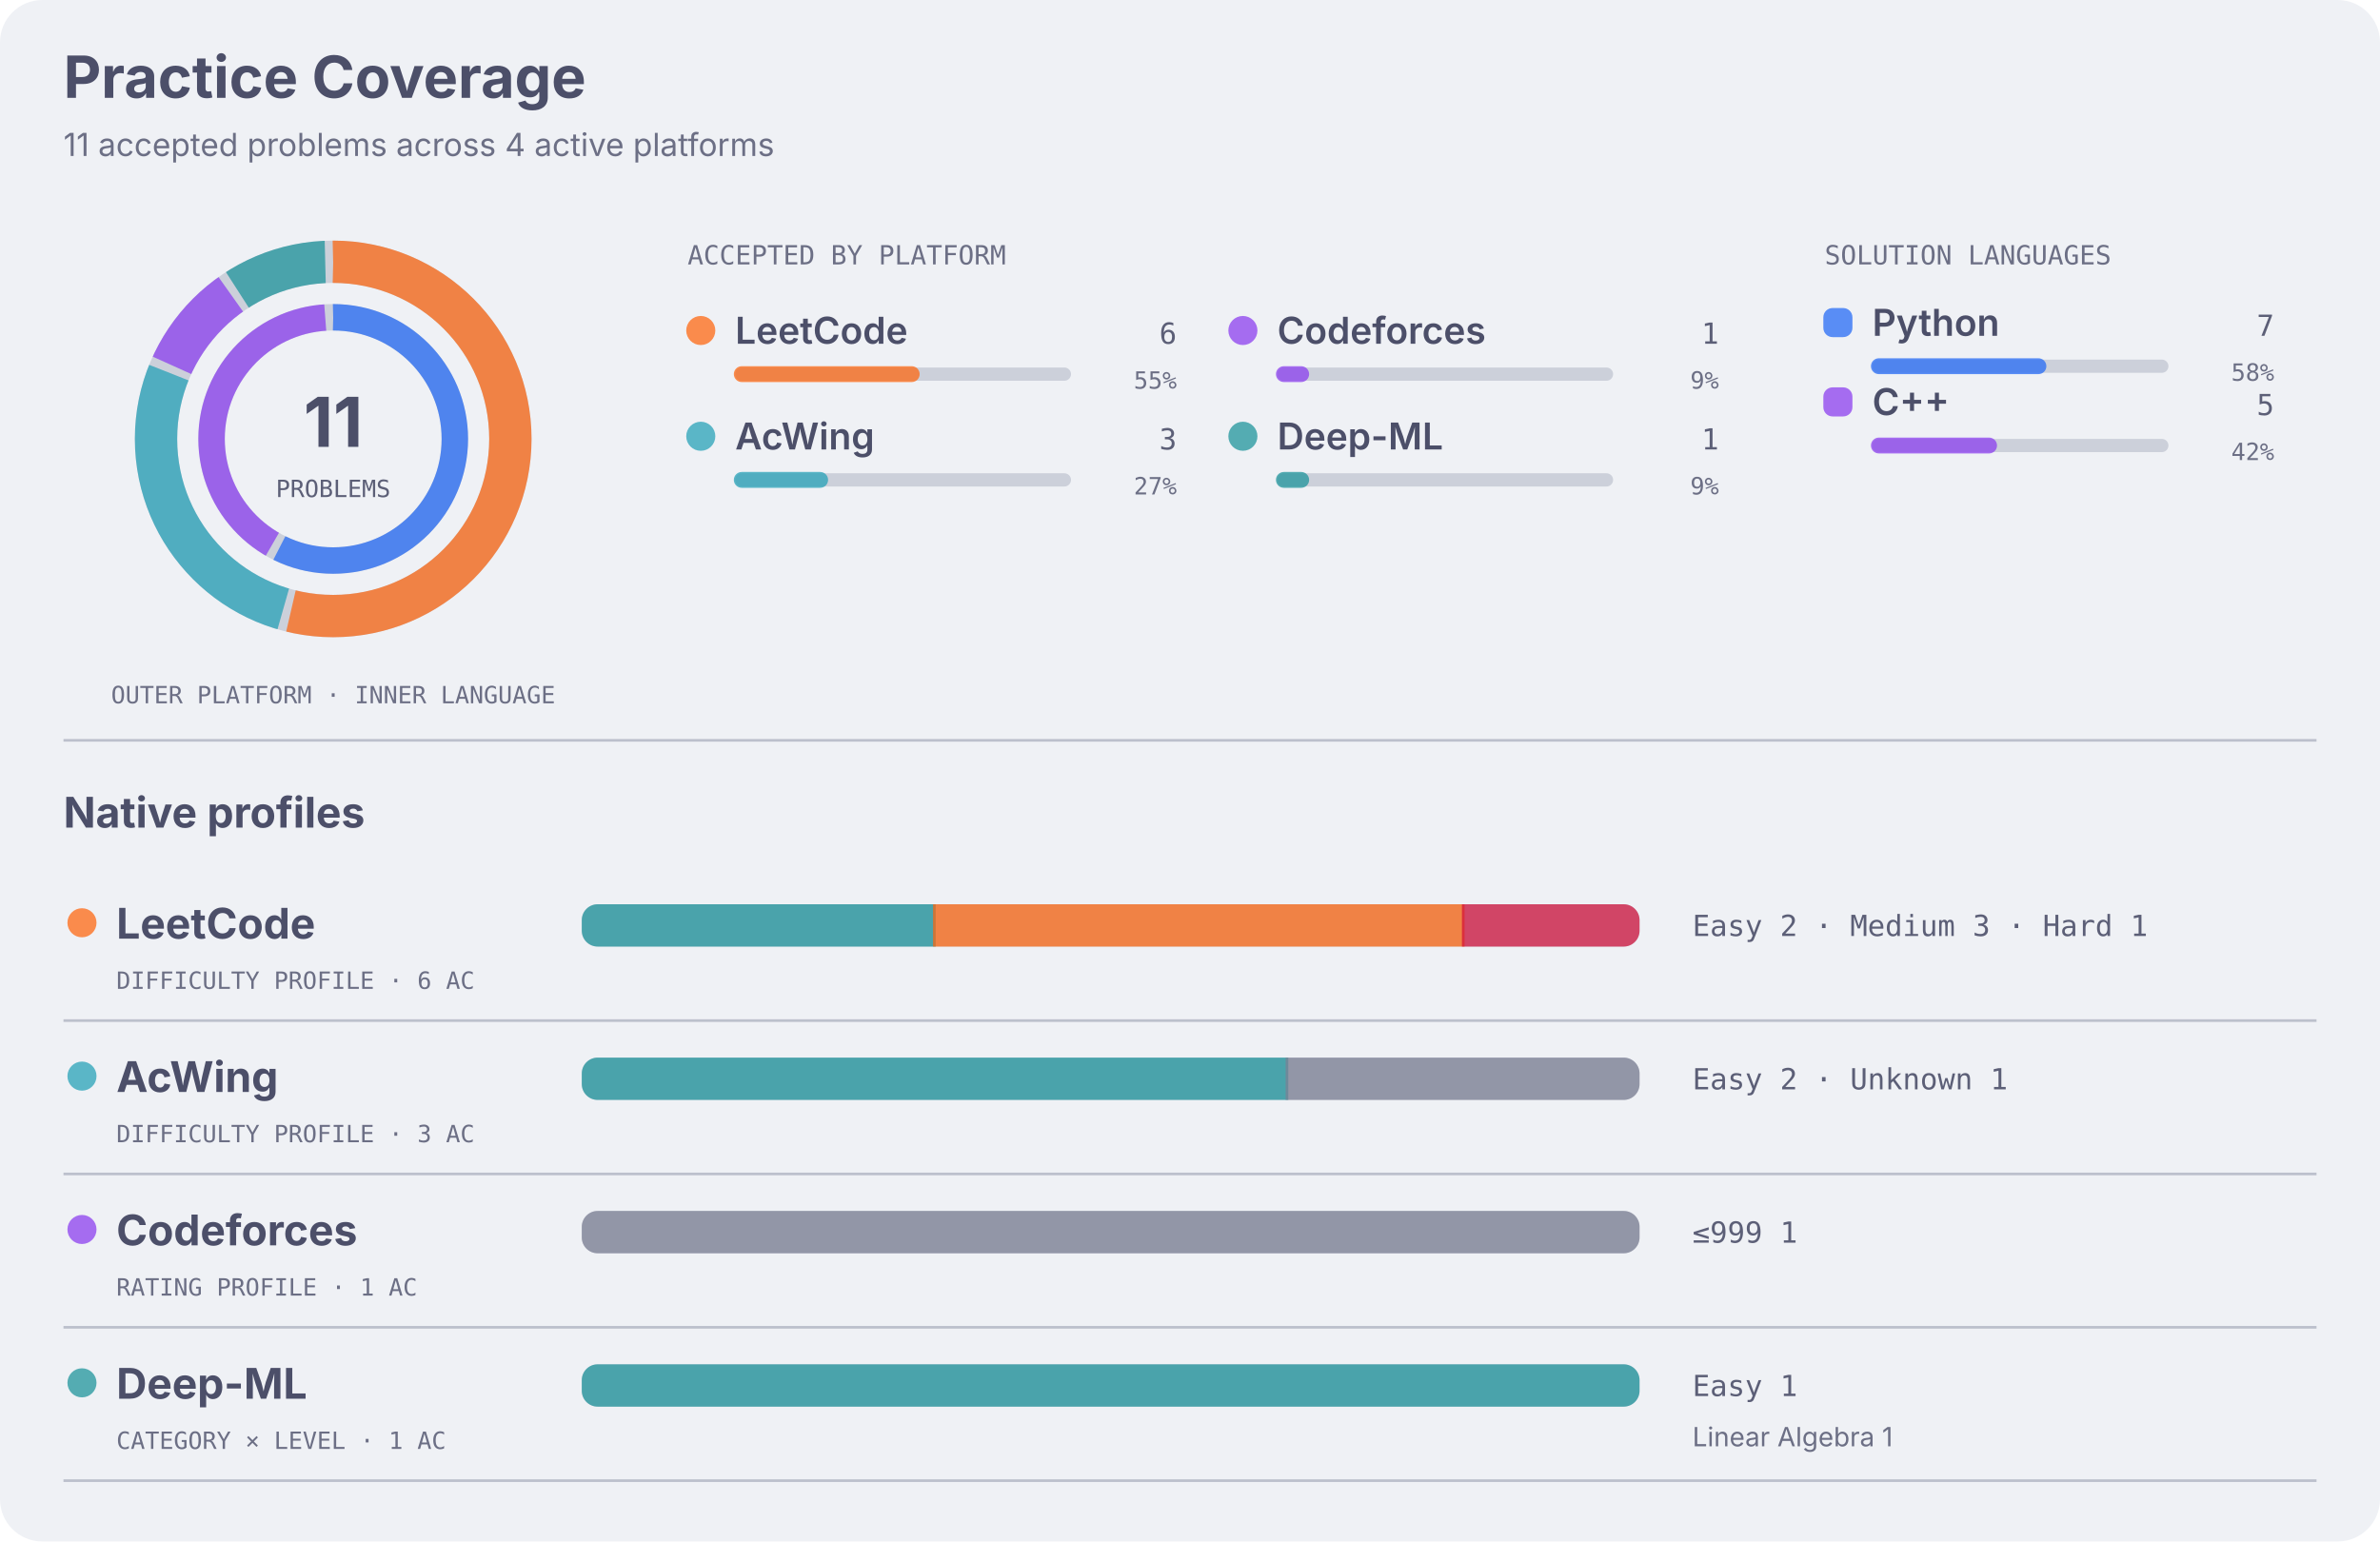
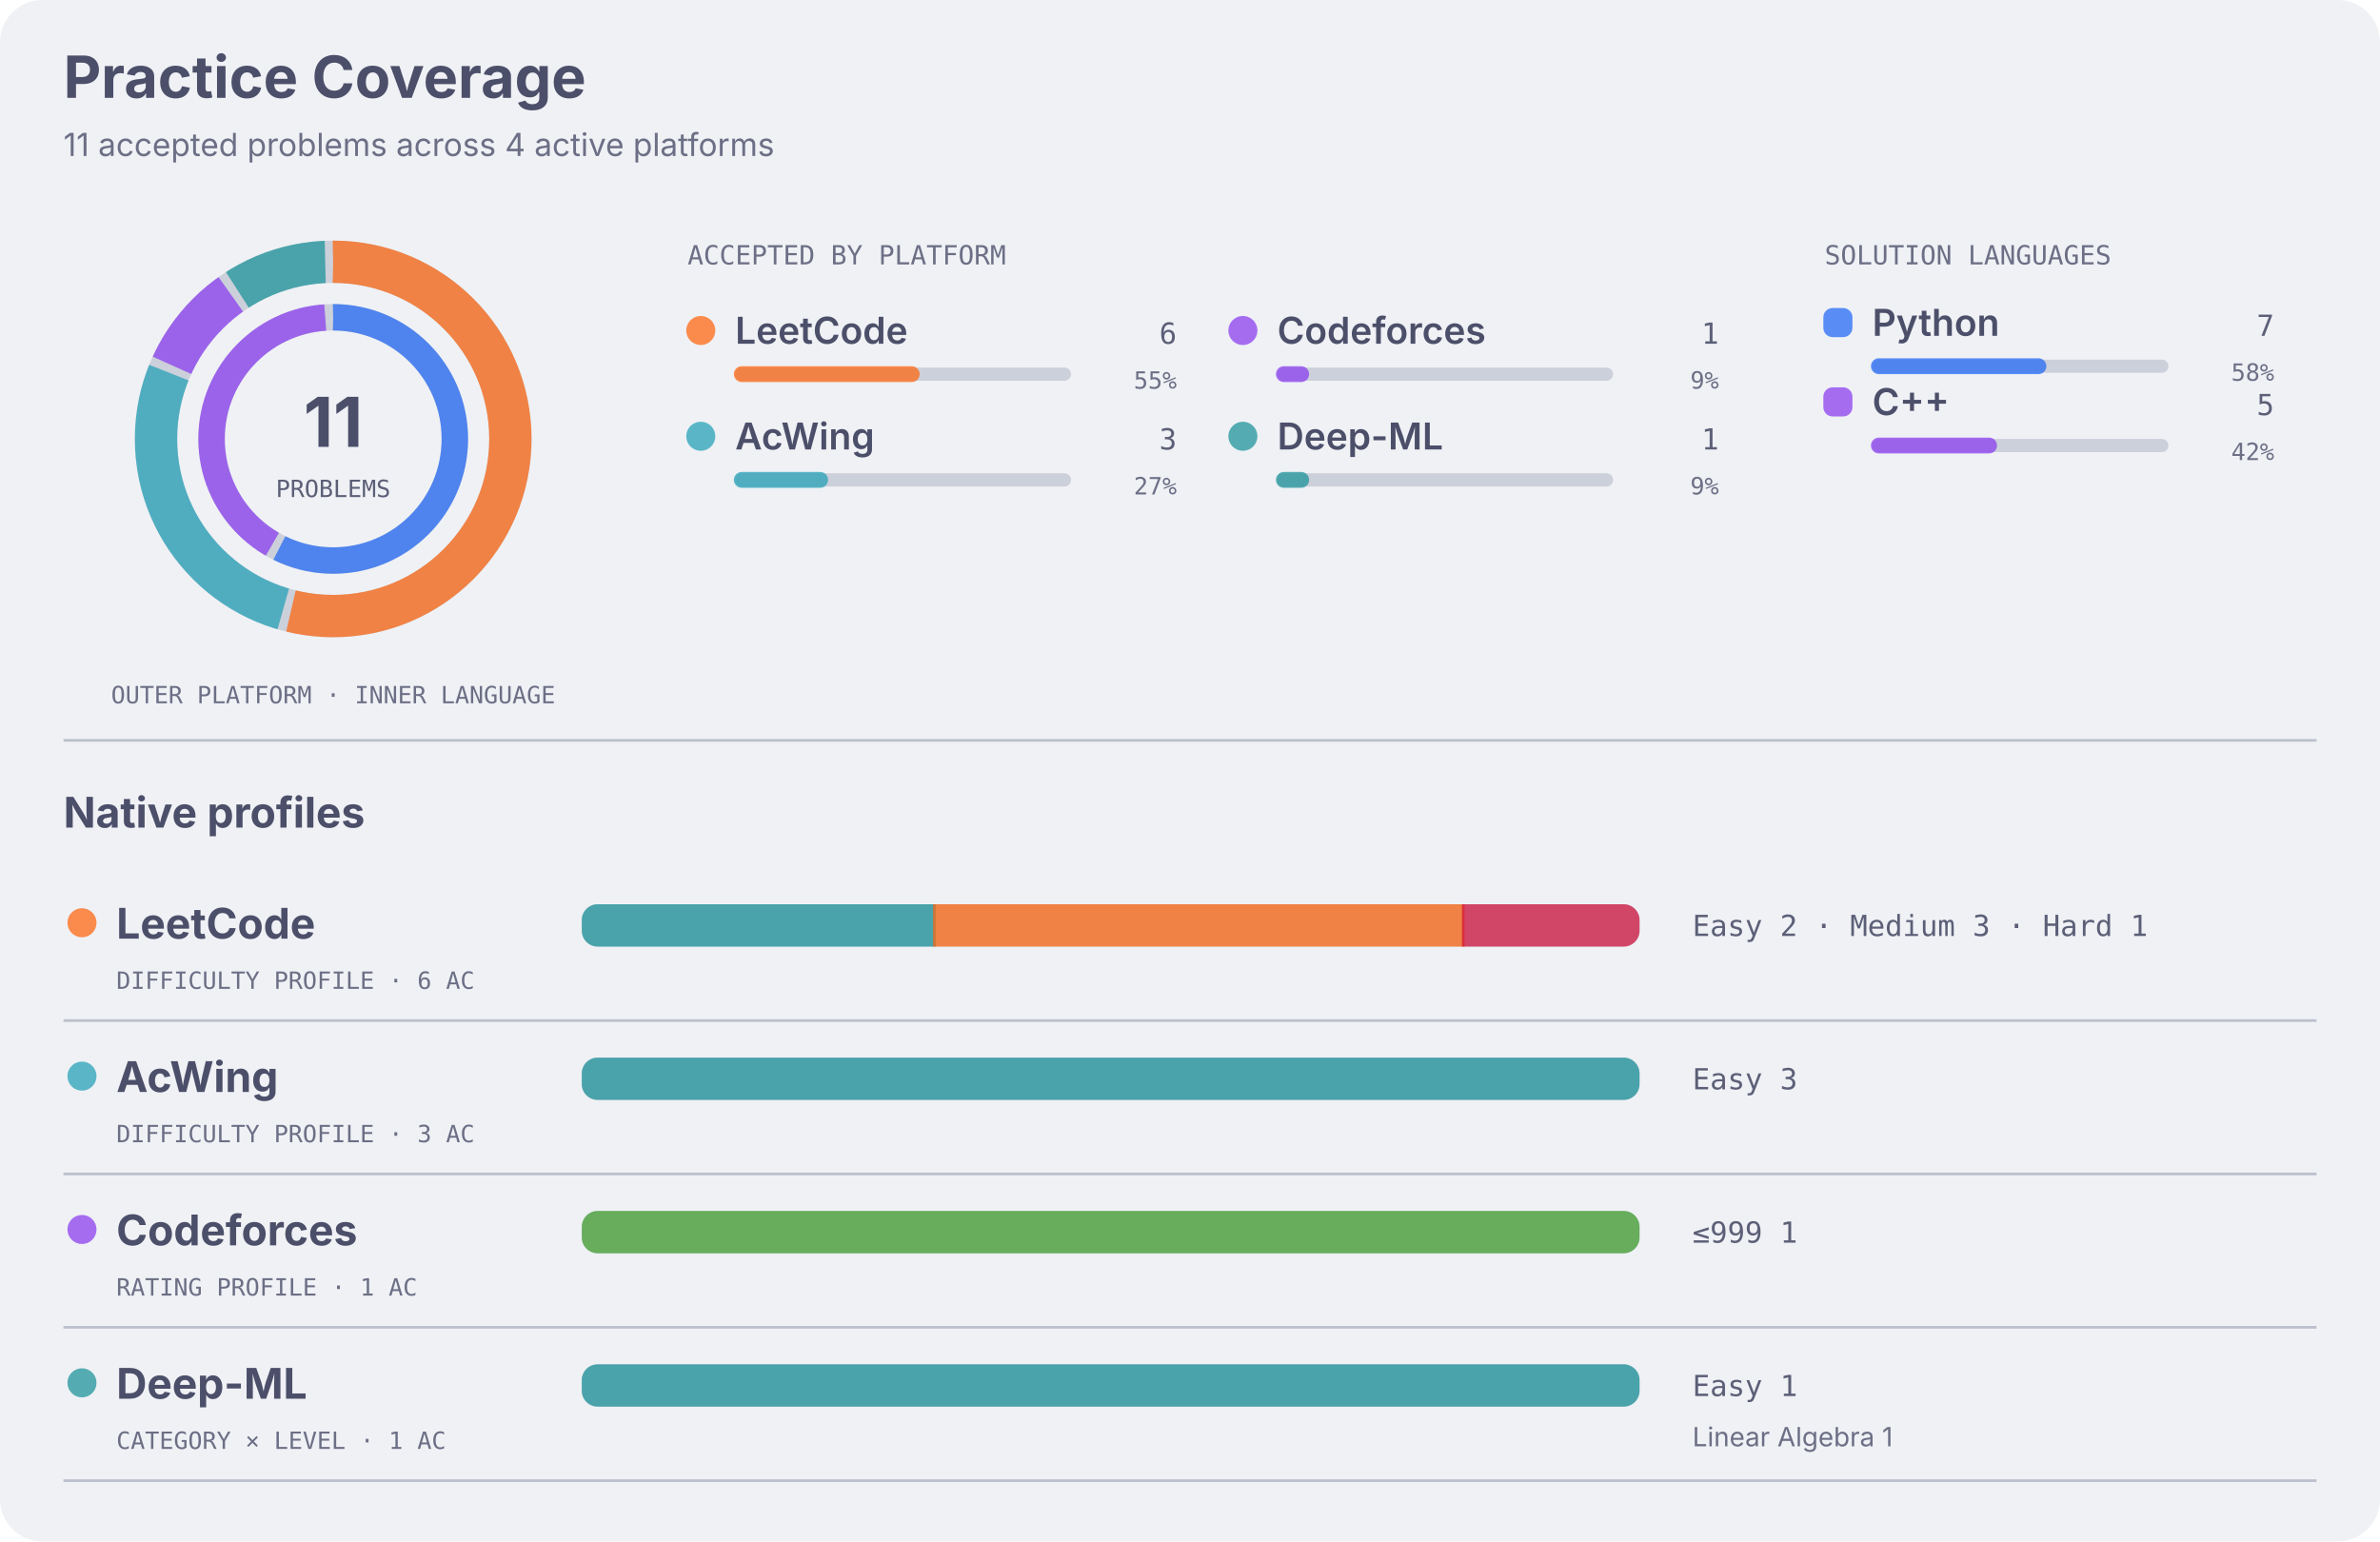
<svg xmlns="http://www.w3.org/2000/svg" width="900" height="583" viewBox="0 0 900 583" role="img" aria-labelledby="coverage-title coverage-desc">
  <style>
    .coverage-background { fill: #eff1f5; }
    .coverage-primary { fill: #4c4f69; }
    .coverage-secondary { fill: #5c5f77; }
    .coverage-muted { fill: #6c6f85; }
    .coverage-track { fill: #ccd0da; }
    .coverage-track-stroke { stroke: #ccd0da; }
    .coverage-divider { stroke: #bcc0cc; }
    .coverage-yellow { fill: #df8e1d; stroke: #df8e1d; }
    .coverage-blue { fill: #1e66f5; stroke: #1e66f5; }
    .coverage-sapphire { fill: #209fb5; stroke: #209fb5; }
    .coverage-mauve { fill: #8839ef; stroke: #8839ef; }
    .coverage-green { fill: #40a02b; stroke: #40a02b; }
    .coverage-peach { fill: #fe640b; stroke: #fe640b; }
    .coverage-red { fill: #d20f39; stroke: #d20f39; }
    .coverage-teal { fill: #179299; stroke: #179299; }
    .coverage-overlay { fill: #7c7f93; stroke: #7c7f93; }
    .coverage-accent { opacity: 0.72; }
    .coverage-empty { opacity: 0.32; }
    @media (prefers-color-scheme: dark) {
      .coverage-background { fill: #1e1e2e; }
      .coverage-primary { fill: #cdd6f4; }
      .coverage-secondary { fill: #bac2de; }
      .coverage-muted { fill: #a6adc8; }
      .coverage-track { fill: #313244; }
      .coverage-track-stroke { stroke: #313244; }
      .coverage-divider { stroke: #45475a; }
      .coverage-yellow { fill: #f9e2af; stroke: #f9e2af; }
      .coverage-blue { fill: #89b4fa; stroke: #89b4fa; }
      .coverage-sapphire { fill: #74c7ec; stroke: #74c7ec; }
      .coverage-mauve { fill: #cba6f7; stroke: #cba6f7; }
      .coverage-green { fill: #a6e3a1; stroke: #a6e3a1; }
      .coverage-peach { fill: #fab387; stroke: #fab387; }
      .coverage-red { fill: #f38ba8; stroke: #f38ba8; }
      .coverage-teal { fill: #94e2d5; stroke: #94e2d5; }
      .coverage-overlay { fill: #9399b2; stroke: #9399b2; }
      .coverage-accent { opacity: 1; }
      .coverage-empty { opacity: 0.45; }
    }
  </style>
  <rect class="coverage-background" width="900" height="583" rx="16" />
  <text class="coverage-primary" x="24" y="37" font-family="-apple-system,BlinkMacSystemFont,Segoe UI,sans-serif" font-size="22" font-weight="700">Practice Coverage</text>
  <text class="coverage-muted" x="24" y="59" font-family="-apple-system,BlinkMacSystemFont,Segoe UI,sans-serif" font-size="12">11 accepted problems across 4 active platforms</text>
  <circle class="coverage-track-stroke" cx="126" cy="166" r="67" fill="none" stroke-width="16" />
  <circle class="coverage-accent coverage-peach" cx="126" cy="166" r="67" style="fill:none" stroke-width="16" stroke-dasharray="226.62 194.35" stroke-dashoffset="-0.00" transform="rotate(-90 126 166)" data-ring="platform" data-segment="LeetCode" data-count="6">
    </circle>
  <circle class="coverage-accent coverage-sapphire" cx="126" cy="166" r="67" style="fill:none" stroke-width="16" stroke-dasharray="111.81 309.16" stroke-dashoffset="-229.62" transform="rotate(-90 126 166)" data-ring="platform" data-segment="AcWing" data-count="3">
    </circle>
  <circle class="coverage-accent coverage-mauve" cx="126" cy="166" r="67" style="fill:none" stroke-width="16" stroke-dasharray="35.27 385.70" stroke-dashoffset="-344.43" transform="rotate(-90 126 166)" data-ring="platform" data-segment="Codeforces" data-count="1">
    </circle>
  <circle class="coverage-accent coverage-teal" cx="126" cy="166" r="67" style="fill:none" stroke-width="16" stroke-dasharray="35.27 385.70" stroke-dashoffset="-382.70" transform="rotate(-90 126 166)" data-ring="platform" data-segment="Deep-ML" data-count="1">
    </circle>
  <circle class="coverage-track-stroke" cx="126" cy="166" r="46" fill="none" stroke-width="10" />
  <circle class="coverage-accent coverage-blue" cx="126" cy="166" r="46" style="fill:none" stroke-width="10" stroke-dasharray="165.60 123.43" stroke-dashoffset="-0.00" transform="rotate(-90 126 166)" data-ring="language" data-segment="Python" data-count="7">
    </circle>
  <circle class="coverage-accent coverage-mauve" cx="126" cy="166" r="46" style="fill:none" stroke-width="10" stroke-dasharray="117.43 171.60" stroke-dashoffset="-168.60" transform="rotate(-90 126 166)" data-ring="language" data-segment="C++" data-count="5">
    </circle>
  <text class="coverage-primary" x="126" y="169" text-anchor="middle" font-family="-apple-system,BlinkMacSystemFont,Segoe UI,sans-serif" font-size="26" font-weight="700">11</text>
  <text class="coverage-secondary" x="126" y="188" text-anchor="middle" font-family="ui-monospace,SFMono-Regular,Menlo,monospace" font-size="9">PROBLEMS</text>
  <text class="coverage-muted" x="126" y="266" text-anchor="middle" font-family="ui-monospace,SFMono-Regular,Menlo,monospace" font-size="9">OUTER PLATFORM · INNER LANGUAGE</text>
  <text class="coverage-muted" x="260" y="100" font-family="ui-monospace,SFMono-Regular,Menlo,monospace" font-size="10">ACCEPTED BY PLATFORM</text>
  <text class="coverage-muted" x="690" y="100" font-family="ui-monospace,SFMono-Regular,Menlo,monospace" font-size="10">SOLUTION LANGUAGES</text>
  <circle class="coverage-accent coverage-peach" cx="265" cy="125" r="5" />
  <text class="coverage-primary" x="278" y="130" font-family="-apple-system,BlinkMacSystemFont,Segoe UI,sans-serif" font-size="14" font-weight="600">LeetCode</text>
  <text class="coverage-secondary" x="445" y="130" text-anchor="end" font-family="ui-monospace,SFMono-Regular,Menlo,monospace" font-size="11">6</text>
  <rect class="coverage-track" x="278" y="139" width="127" height="5" rx="2.5" />
  <rect class="coverage-accent coverage-peach" x="278" y="139" width="69.27" height="5" rx="2.5" data-share="54.5" data-count="6">
    </rect>
  <text class="coverage-muted" x="445" y="147" text-anchor="end" font-family="ui-monospace,SFMono-Regular,Menlo,monospace" font-size="9">55%</text>
  <circle class="coverage-accent coverage-sapphire" cx="265" cy="165" r="5" />
  <text class="coverage-primary" x="278" y="170" font-family="-apple-system,BlinkMacSystemFont,Segoe UI,sans-serif" font-size="14" font-weight="600">AcWing</text>
  <text class="coverage-secondary" x="445" y="170" text-anchor="end" font-family="ui-monospace,SFMono-Regular,Menlo,monospace" font-size="11">3</text>
  <rect class="coverage-track" x="278" y="179" width="127" height="5" rx="2.5" />
  <rect class="coverage-accent coverage-sapphire" x="278" y="179" width="34.64" height="5" rx="2.5" data-share="27.3" data-count="3">
    </rect>
  <text class="coverage-muted" x="445" y="187" text-anchor="end" font-family="ui-monospace,SFMono-Regular,Menlo,monospace" font-size="9">27%</text>
  <circle class="coverage-accent coverage-mauve" cx="470" cy="125" r="5" />
  <text class="coverage-primary" x="483" y="130" font-family="-apple-system,BlinkMacSystemFont,Segoe UI,sans-serif" font-size="14" font-weight="600">Codeforces</text>
  <text class="coverage-secondary" x="650" y="130" text-anchor="end" font-family="ui-monospace,SFMono-Regular,Menlo,monospace" font-size="11">1</text>
  <rect class="coverage-track" x="483" y="139" width="127" height="5" rx="2.5" />
  <rect class="coverage-accent coverage-mauve" x="483" y="139" width="11.55" height="5" rx="2.5" data-share="9.1" data-count="1">
    </rect>
  <text class="coverage-muted" x="650" y="147" text-anchor="end" font-family="ui-monospace,SFMono-Regular,Menlo,monospace" font-size="9">9%</text>
  <circle class="coverage-accent coverage-teal" cx="470" cy="165" r="5" />
  <text class="coverage-primary" x="483" y="170" font-family="-apple-system,BlinkMacSystemFont,Segoe UI,sans-serif" font-size="14" font-weight="600">Deep-ML</text>
  <text class="coverage-secondary" x="650" y="170" text-anchor="end" font-family="ui-monospace,SFMono-Regular,Menlo,monospace" font-size="11">1</text>
  <rect class="coverage-track" x="483" y="179" width="127" height="5" rx="2.5" />
  <rect class="coverage-accent coverage-teal" x="483" y="179" width="11.55" height="5" rx="2.5" data-share="9.1" data-count="1">
    </rect>
  <text class="coverage-muted" x="650" y="187" text-anchor="end" font-family="ui-monospace,SFMono-Regular,Menlo,monospace" font-size="9">9%</text>
  <rect class="coverage-accent coverage-blue" x="690" y="117" width="10" height="10" rx="3" />
  <text class="coverage-primary" x="708" y="127" font-family="-apple-system,BlinkMacSystemFont,Segoe UI,sans-serif" font-size="14" font-weight="600">Python</text>
  <text class="coverage-secondary" x="860" y="127" text-anchor="end" font-family="ui-monospace,SFMono-Regular,Menlo,monospace" font-size="11">7</text>
  <rect class="coverage-track" x="708" y="136" width="112" height="5" rx="2.5" />
  <rect class="coverage-accent coverage-blue" x="708" y="136" width="65.33" height="5" rx="2.5" data-share="58.3" data-count="7">
    </rect>
  <text class="coverage-muted" x="860" y="144" text-anchor="end" font-family="ui-monospace,SFMono-Regular,Menlo,monospace" font-size="9">58%</text>
  <rect class="coverage-accent coverage-mauve" x="690" y="147" width="10" height="10" rx="3" />
  <text class="coverage-primary" x="708" y="157" font-family="-apple-system,BlinkMacSystemFont,Segoe UI,sans-serif" font-size="14" font-weight="600">C++</text>
  <text class="coverage-secondary" x="860" y="157" text-anchor="end" font-family="ui-monospace,SFMono-Regular,Menlo,monospace" font-size="11">5</text>
  <rect class="coverage-track" x="708" y="166" width="112" height="5" rx="2.5" />
  <rect class="coverage-accent coverage-mauve" x="708" y="166" width="46.67" height="5" rx="2.5" data-share="41.7" data-count="5">
    </rect>
  <text class="coverage-muted" x="860" y="174" text-anchor="end" font-family="ui-monospace,SFMono-Regular,Menlo,monospace" font-size="9">42%</text>
  <line class="coverage-divider" x1="24" y1="280" x2="876" y2="280" />
  <text class="coverage-primary" x="24" y="313" font-family="-apple-system,BlinkMacSystemFont,Segoe UI,sans-serif" font-size="16" font-weight="700">Native profiles</text>
  <circle class="coverage-accent coverage-peach" cx="31" cy="349" r="5" />
  <text class="coverage-primary" x="44" y="355" font-family="-apple-system,BlinkMacSystemFont,Segoe UI,sans-serif" font-size="16" font-weight="650">LeetCode</text>
  <text class="coverage-muted" x="44" y="374" font-family="ui-monospace,SFMono-Regular,Menlo,monospace" font-size="9">DIFFICULTY PROFILE · 6 AC</text>
  <rect class="coverage-track" x="220" y="342" width="400" height="16" rx="6" />
  <clipPath id="leetcode-profile-clip">
    <rect x="220" y="342" width="400" height="16" rx="6" />
  </clipPath>
  <rect x="220.00" y="342" width="133.33" height="16" class="coverage-accent coverage-teal" clip-path="url(#leetcode-profile-clip)" data-profile="leetcode" data-segment="Easy" data-count="2">
    </rect>
  <rect x="353.33" y="342" width="200.00" height="16" class="coverage-accent coverage-peach" clip-path="url(#leetcode-profile-clip)" data-profile="leetcode" data-segment="Medium" data-count="3">
    </rect>
  <rect x="553.33" y="342" width="66.67" height="16" class="coverage-accent coverage-red" clip-path="url(#leetcode-profile-clip)" data-profile="leetcode" data-segment="Hard" data-count="1">
    </rect>
  <text class="coverage-secondary" x="640" y="354" font-family="ui-monospace,SFMono-Regular,Menlo,monospace" font-size="11">Easy 2 · Medium 3 · Hard 1</text>
  <line class="coverage-divider" x1="24" y1="386" x2="876" y2="386" />
  <circle class="coverage-accent coverage-sapphire" cx="31" cy="407" r="5" />
  <text class="coverage-primary" x="44" y="413" font-family="-apple-system,BlinkMacSystemFont,Segoe UI,sans-serif" font-size="16" font-weight="650">AcWing</text>
  <text class="coverage-muted" x="44" y="432" font-family="ui-monospace,SFMono-Regular,Menlo,monospace" font-size="9">DIFFICULTY PROFILE · 3 AC</text>
  <rect class="coverage-track" x="220" y="400" width="400" height="16" rx="6" />
  <clipPath id="acwing-profile-clip">
    <rect x="220" y="400" width="400" height="16" rx="6" />
  </clipPath>
-   <rect x="220.00" y="400" width="266.67" height="16" class="coverage-accent coverage-teal" clip-path="url(#acwing-profile-clip)" data-profile="acwing" data-segment="Easy" data-count="2">
+   <rect x="220.00" y="400" width="400.00" height="16" class="coverage-accent coverage-teal" clip-path="url(#acwing-profile-clip)" data-profile="acwing" data-segment="Easy" data-count="3">
    </rect>
-   <rect x="486.67" y="400" width="133.33" height="16" class="coverage-accent coverage-overlay" clip-path="url(#acwing-profile-clip)" data-profile="acwing" data-segment="Unknown" data-count="1">
-     </rect>
-   <text class="coverage-secondary" x="640" y="412" font-family="ui-monospace,SFMono-Regular,Menlo,monospace" font-size="11">Easy 2 · Unknown 1</text>
+   <text class="coverage-secondary" x="640" y="412" font-family="ui-monospace,SFMono-Regular,Menlo,monospace" font-size="11">Easy 3</text>
  <line class="coverage-divider" x1="24" y1="444" x2="876" y2="444" />
  <circle class="coverage-accent coverage-mauve" cx="31" cy="465" r="5" />
  <text class="coverage-primary" x="44" y="471" font-family="-apple-system,BlinkMacSystemFont,Segoe UI,sans-serif" font-size="16" font-weight="650">Codeforces</text>
  <text class="coverage-muted" x="44" y="490" font-family="ui-monospace,SFMono-Regular,Menlo,monospace" font-size="9">RATING PROFILE · 1 AC</text>
  <rect class="coverage-track" x="220" y="458" width="400" height="16" rx="6" />
  <clipPath id="codeforces-profile-clip">
    <rect x="220" y="458" width="400" height="16" rx="6" />
  </clipPath>
-   <rect x="220.00" y="458" width="400.00" height="16" class="coverage-accent coverage-overlay" clip-path="url(#codeforces-profile-clip)" data-profile="codeforces" data-segment="≤999" data-count="1">
+   <rect x="220.00" y="458" width="400.00" height="16" class="coverage-accent coverage-green" clip-path="url(#codeforces-profile-clip)" data-profile="codeforces" data-segment="≤999" data-count="1">
    </rect>
  <text class="coverage-secondary" x="640" y="470" font-family="ui-monospace,SFMono-Regular,Menlo,monospace" font-size="11">≤999 1</text>
  <line class="coverage-divider" x1="24" y1="502" x2="876" y2="502" />
  <circle class="coverage-accent coverage-teal" cx="31" cy="523" r="5" />
  <text class="coverage-primary" x="44" y="529" font-family="-apple-system,BlinkMacSystemFont,Segoe UI,sans-serif" font-size="16" font-weight="650">Deep-ML</text>
  <text class="coverage-muted" x="44" y="548" font-family="ui-monospace,SFMono-Regular,Menlo,monospace" font-size="9">CATEGORY × LEVEL · 1 AC</text>
  <rect class="coverage-track" x="220" y="516" width="400" height="16" rx="6" />
  <clipPath id="deep-ml-profile-clip">
    <rect x="220" y="516" width="400" height="16" rx="6" />
  </clipPath>
  <rect x="220.00" y="516" width="400.00" height="16" class="coverage-accent coverage-teal" clip-path="url(#deep-ml-profile-clip)" data-profile="deep-ml" data-segment="Easy" data-count="1">
    </rect>
  <text class="coverage-secondary" x="640" y="528" font-family="ui-monospace,SFMono-Regular,Menlo,monospace" font-size="11">Easy 1</text>
  <text class="coverage-muted" x="640" y="547" font-family="-apple-system,BlinkMacSystemFont,Segoe UI,sans-serif" font-size="10">Linear Algebra 1</text>
  <line class="coverage-divider" x1="24" y1="560" x2="876" y2="560" />
</svg>
